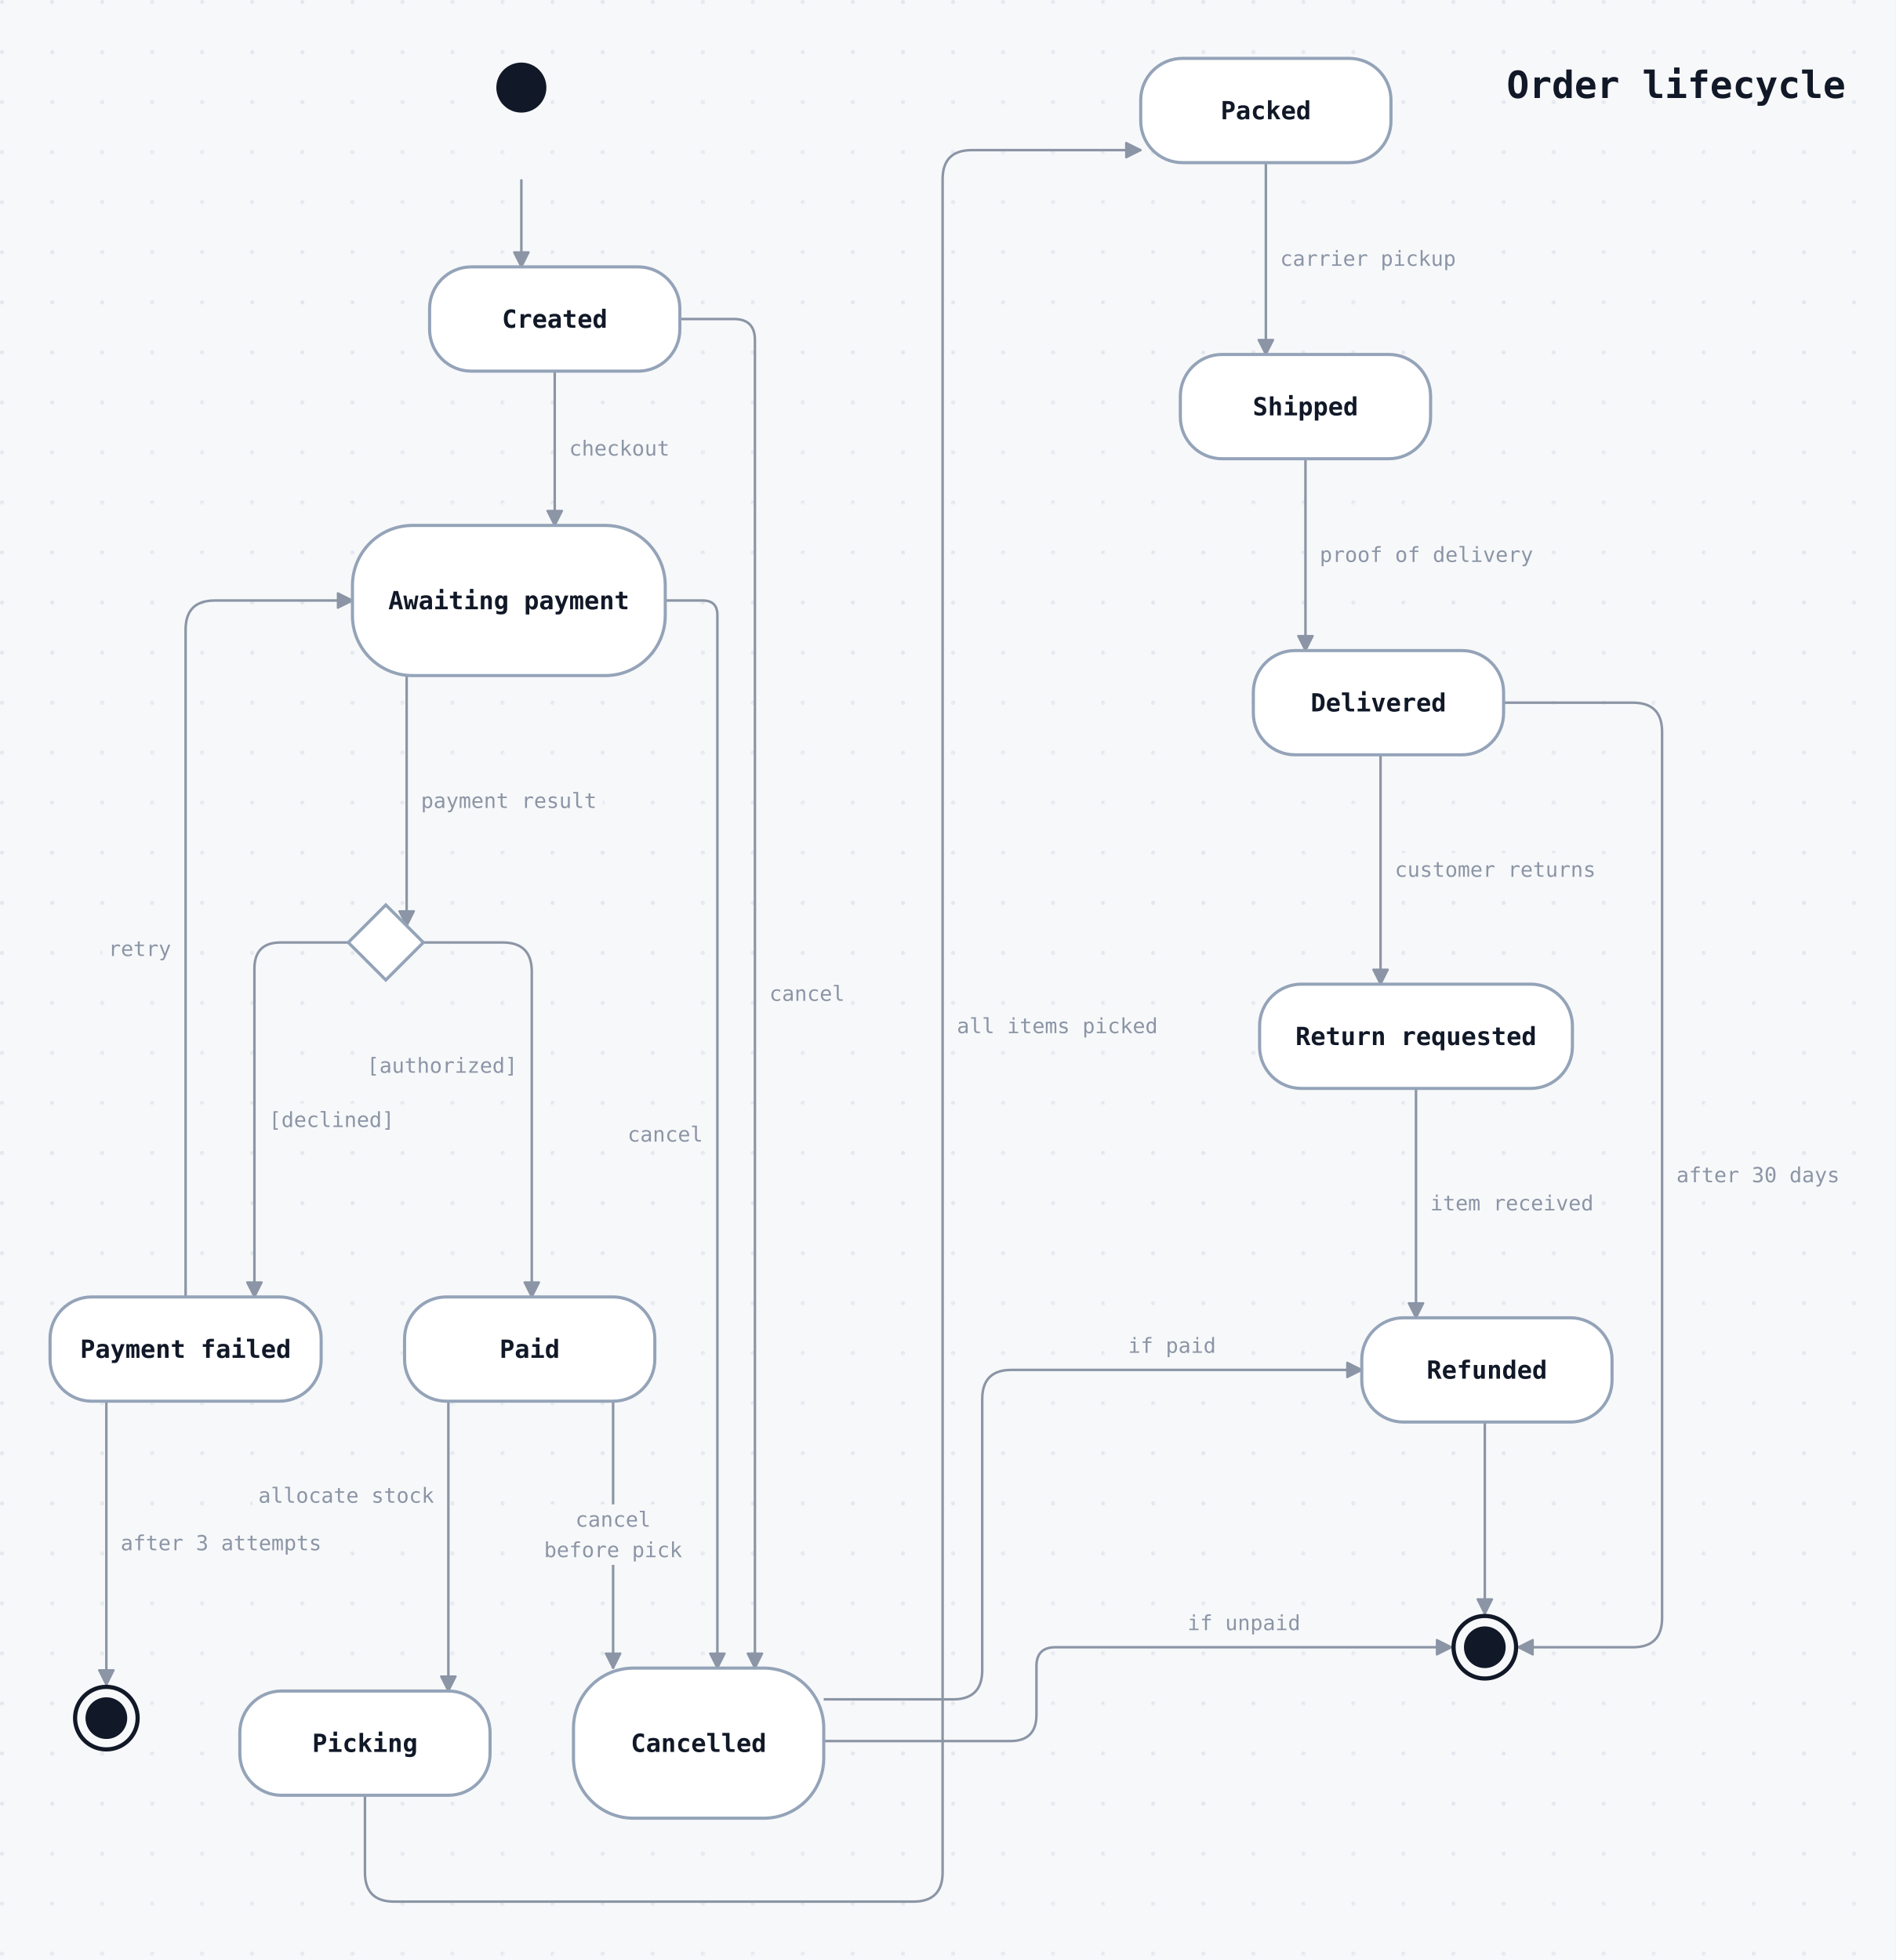
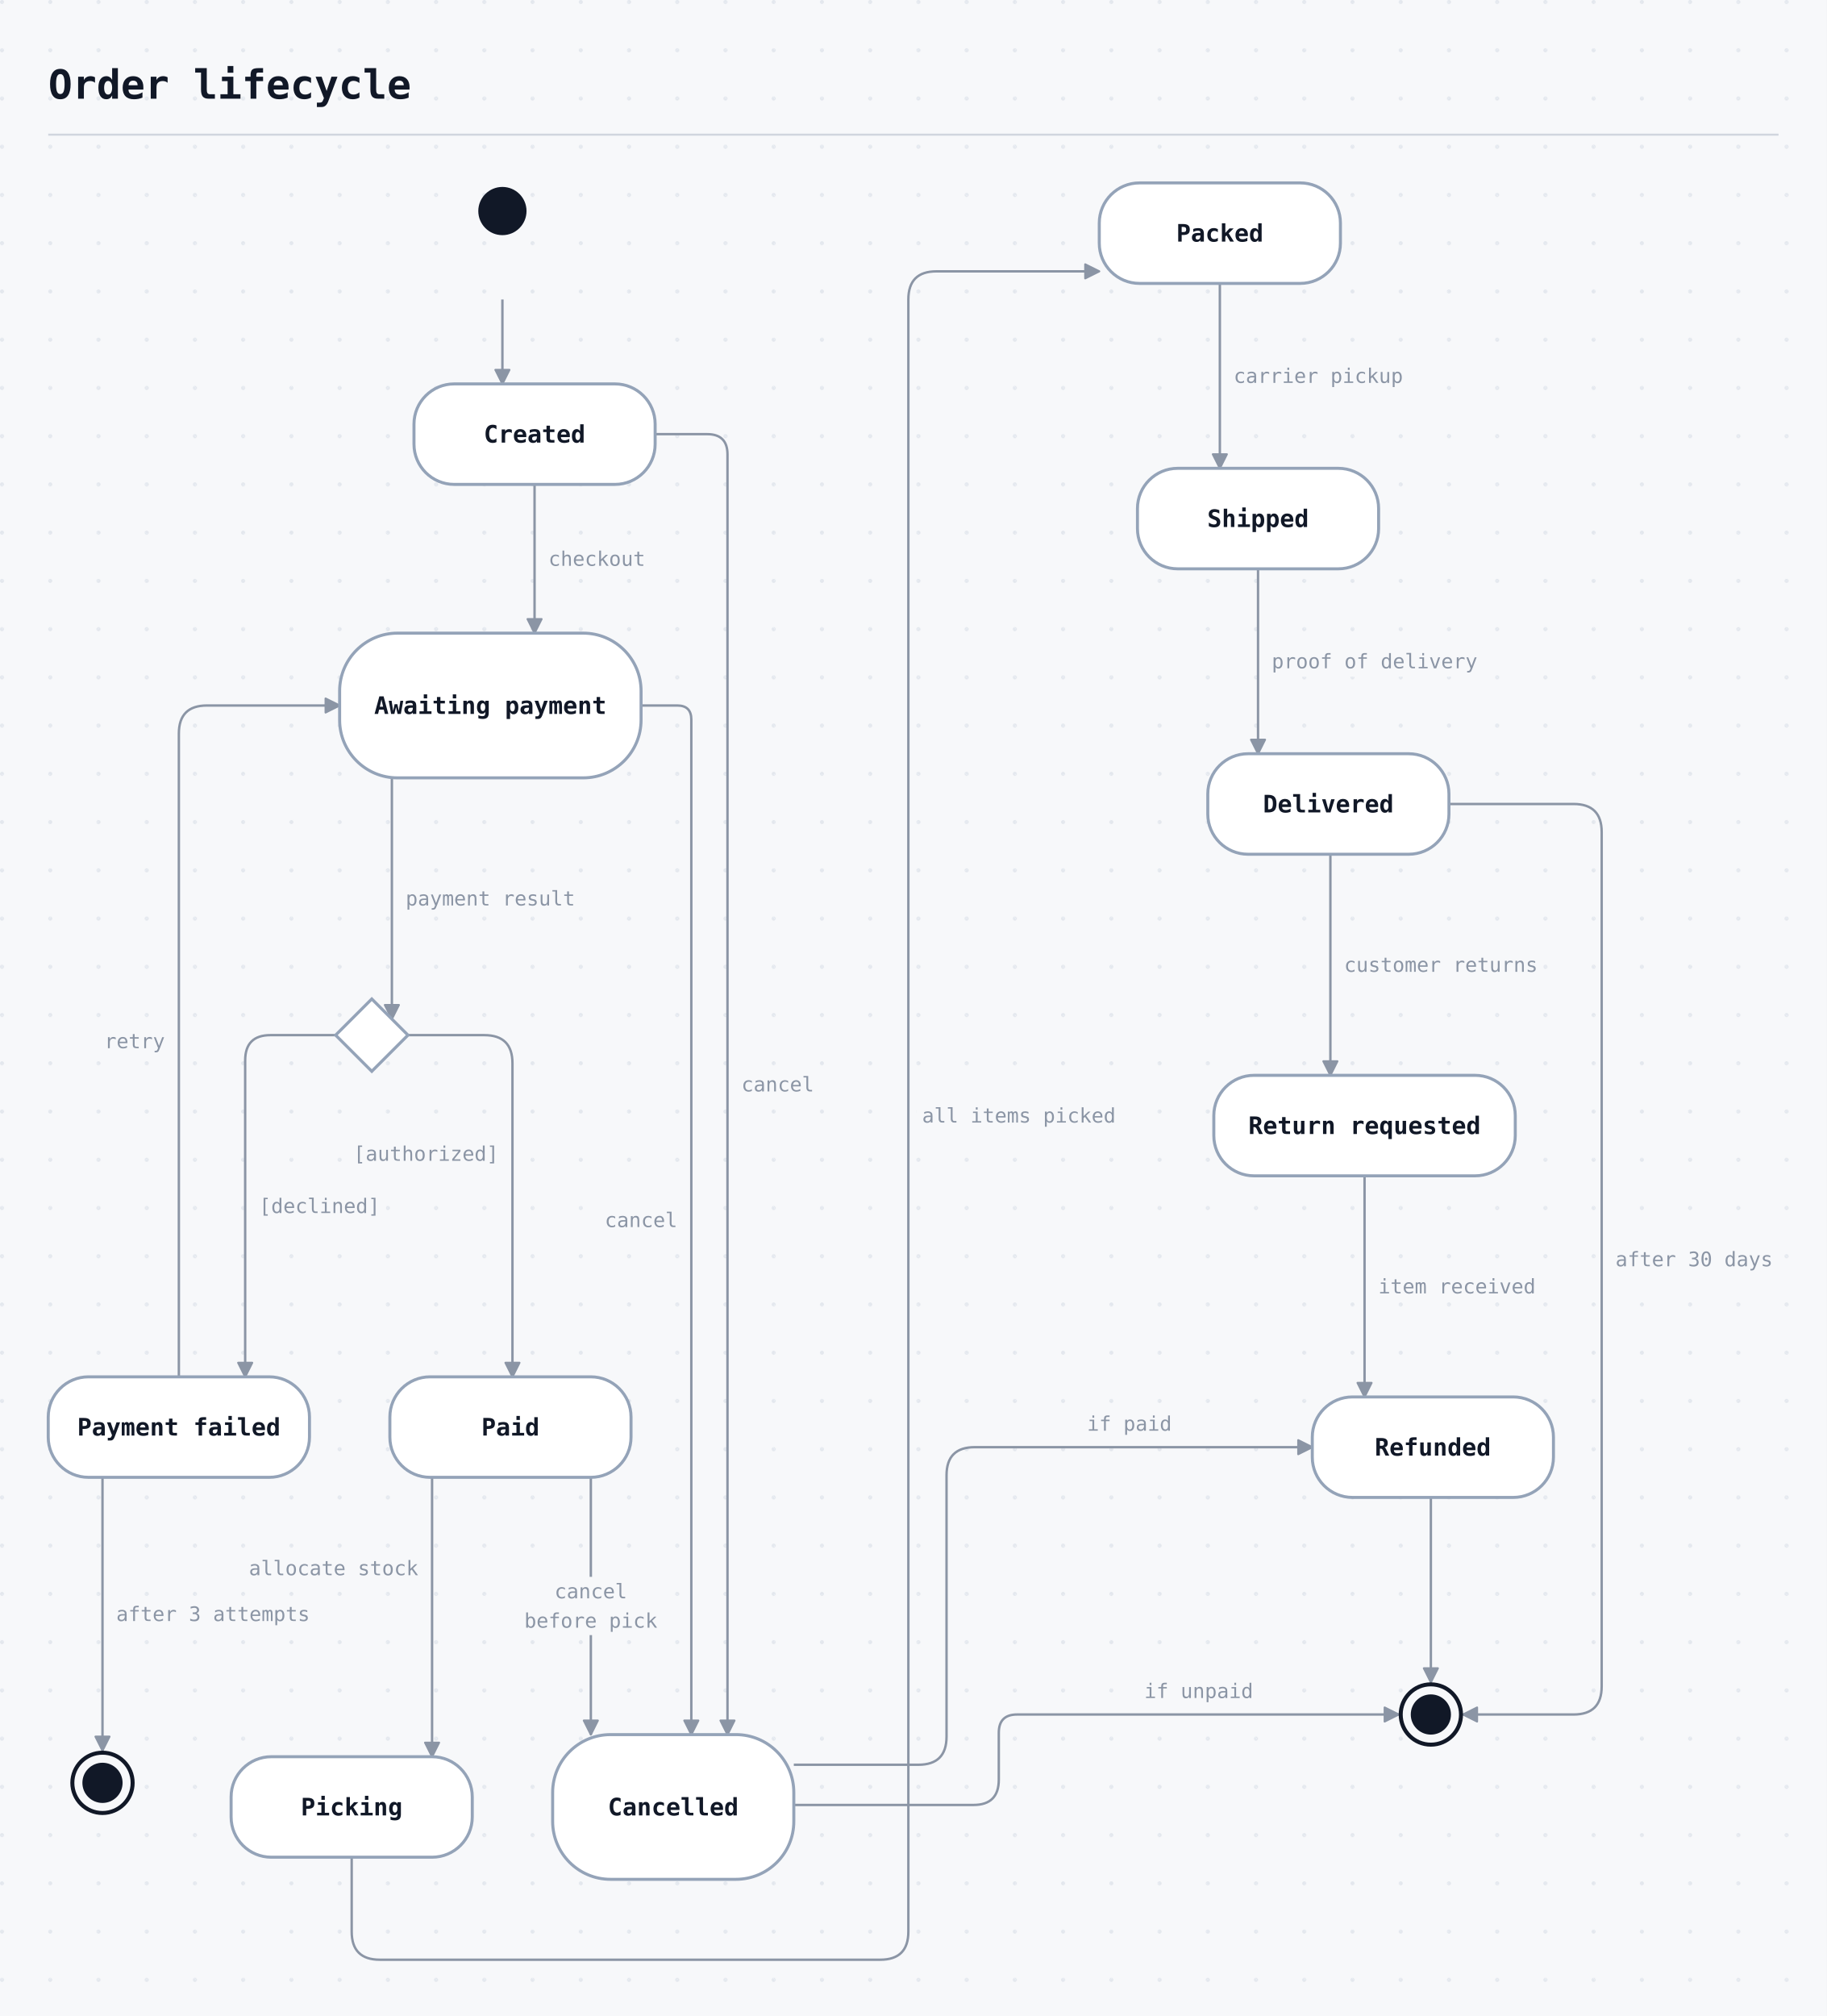
- <svg xmlns="http://www.w3.org/2000/svg" version="1.1" width="909" height="940" viewBox="0 0 909 940" font-family="JetBrains Mono, ui-monospace, SFMono-Regular, Menlo, Consolas, monospace">
+ <svg xmlns="http://www.w3.org/2000/svg" version="1.1" width="909" height="1003" viewBox="0 0 909 1003" font-family="JetBrains Mono, ui-monospace, SFMono-Regular, Menlo, Consolas, monospace">
  <defs>
    <pattern id="canvas-grid" width="24" height="24" patternUnits="userSpaceOnUse">
      <circle cx="1" cy="1" r="1" fill="#e3e7ed" />
    </pattern>
    <marker id="marker-arrow-0" viewBox="-1 -1 9 9" refX="7" refY="3.5" markerWidth="9" markerHeight="9" markerUnits="userSpaceOnUse" orient="auto-start-reverse">
      <path d="M0 0 L7 3.5 L0 7 Z" fill="#8b95a5" stroke="#8b95a5" stroke-width="1" stroke-linejoin="round" />
    </marker>
  </defs>
  <rect width="100%" height="100%" fill="#f7f8fa" />
  <rect width="100%" height="100%" fill="url(#canvas-grid)" />
-   <text x="885.0" y="47.0" text-anchor="end" font-size="18" font-weight="bold" fill="#111827">Order lifecycle</text>
-   <path d="M 250.0 86.0 L 250.0 128.0" fill="none" stroke="#8b95a5" stroke-width="1.2" marker-end="url(#marker-arrow-0)" />
-   <path d="M 266.0 178.0 L 266.0 252.0" fill="none" stroke="#8b95a5" stroke-width="1.2" marker-end="url(#marker-arrow-0)" />
-   <path d="M 195.0 324.0 L 195.0 444.0" fill="none" stroke="#8b95a5" stroke-width="1.2" marker-end="url(#marker-arrow-0)" />
-   <path d="M 203.0 452.0 L 241.0 452.0 Q 255.0 452.0 255.0 466.0 L 255.0 622.0" fill="none" stroke="#8b95a5" stroke-width="1.2" marker-end="url(#marker-arrow-0)" />
-   <path d="M 167.0 452.0 L 134.6 452.0 Q 122.0 452.0 122.0 464.6 L 122.0 622.0" fill="none" stroke="#8b95a5" stroke-width="1.2" marker-end="url(#marker-arrow-0)" />
-   <path d="M 89.0 622.0 L 89.0 302.0 Q 89.0 288.0 103.0 288.0 L 169.0 288.0" fill="none" stroke="#8b95a5" stroke-width="1.2" marker-end="url(#marker-arrow-0)" />
-   <path d="M 51.0 672.0 L 51.0 808.0" fill="none" stroke="#8b95a5" stroke-width="1.2" marker-end="url(#marker-arrow-0)" />
-   <path d="M 215.0 672.0 L 215.0 811.0" fill="none" stroke="#8b95a5" stroke-width="1.2" marker-end="url(#marker-arrow-0)" />
-   <path d="M 175.0 861.0 L 175.0 898.0 Q 175.0 912.0 189.0 912.0 L 438.0 912.0 Q 452.0 912.0 452.0 898.0 L 452.0 86.0 Q 452.0 72.0 466.0 72.0 L 547.0 72.0" fill="none" stroke="#8b95a5" stroke-width="1.2" marker-end="url(#marker-arrow-0)" />
-   <path d="M 607.0 78.0 L 607.0 170.0" fill="none" stroke="#8b95a5" stroke-width="1.2" marker-end="url(#marker-arrow-0)" />
-   <path d="M 626.0 220.0 L 626.0 312.0" fill="none" stroke="#8b95a5" stroke-width="1.2" marker-end="url(#marker-arrow-0)" />
-   <path d="M 721.0 337.0 L 783.0 337.0 Q 797.0 337.0 797.0 351.0 L 797.0 776.0 Q 797.0 790.0 783.0 790.0 L 728.0 790.0" fill="none" stroke="#8b95a5" stroke-width="1.2" marker-end="url(#marker-arrow-0)" />
-   <path d="M 662.0 362.0 L 662.0 472.0" fill="none" stroke="#8b95a5" stroke-width="1.2" marker-end="url(#marker-arrow-0)" />
-   <path d="M 679.0 522.0 L 679.0 632.0" fill="none" stroke="#8b95a5" stroke-width="1.2" marker-end="url(#marker-arrow-0)" />
-   <path d="M 712.0 682.0 L 712.0 774.0" fill="none" stroke="#8b95a5" stroke-width="1.2" marker-end="url(#marker-arrow-0)" />
-   <path d="M 326.0 153.0 L 351.9 153.0 Q 362.0 153.0 362.0 163.1 L 362.0 800.0" fill="none" stroke="#8b95a5" stroke-width="1.2" marker-end="url(#marker-arrow-0)" />
-   <path d="M 319.0 288.0 L 337.0 288.0 Q 344.0 288.0 344.0 295.0 L 344.0 800.0" fill="none" stroke="#8b95a5" stroke-width="1.2" marker-end="url(#marker-arrow-0)" />
-   <path d="M 294.0 672.0 L 294.0 800.0" fill="none" stroke="#8b95a5" stroke-width="1.2" marker-end="url(#marker-arrow-0)" />
-   <path d="M 395.0 815.0 L 457.0 815.0 Q 471.0 815.0 471.0 801.0 L 471.0 671.0 Q 471.0 657.0 485.0 657.0 L 653.0 657.0" fill="none" stroke="#8b95a5" stroke-width="1.2" marker-end="url(#marker-arrow-0)" />
-   <path d="M 395.0 835.0 L 484.4 835.0 Q 497.0 835.0 497.0 822.4 L 497.0 799.1 Q 497.0 790.0 506.1 790.0 L 696.0 790.0" fill="none" stroke="#8b95a5" stroke-width="1.2" marker-end="url(#marker-arrow-0)" />
-   <circle cx="250.0" cy="42.0" r="12.0" fill="#111827" />
-   <text x="250.0" y="72.3" text-anchor="middle" font-size="12" font-weight="bold" fill="#111827">
+   <text x="24.0" y="49.1" text-anchor="start" font-size="20" font-weight="bold" fill="#111827">Order lifecycle</text>
+   <path d="M 250.0 149.0 L 250.0 191.0" fill="none" stroke="#8b95a5" stroke-width="1.2" marker-end="url(#marker-arrow-0)" />
+   <path d="M 266.0 241.0 L 266.0 315.0" fill="none" stroke="#8b95a5" stroke-width="1.2" marker-end="url(#marker-arrow-0)" />
+   <path d="M 195.0 387.0 L 195.0 507.0" fill="none" stroke="#8b95a5" stroke-width="1.2" marker-end="url(#marker-arrow-0)" />
+   <path d="M 203.0 515.0 L 241.0 515.0 Q 255.0 515.0 255.0 529.0 L 255.0 685.0" fill="none" stroke="#8b95a5" stroke-width="1.2" marker-end="url(#marker-arrow-0)" />
+   <path d="M 167.0 515.0 L 134.6 515.0 Q 122.0 515.0 122.0 527.6 L 122.0 685.0" fill="none" stroke="#8b95a5" stroke-width="1.2" marker-end="url(#marker-arrow-0)" />
+   <path d="M 89.0 685.0 L 89.0 365.0 Q 89.0 351.0 103.0 351.0 L 169.0 351.0" fill="none" stroke="#8b95a5" stroke-width="1.2" marker-end="url(#marker-arrow-0)" />
+   <path d="M 51.0 735.0 L 51.0 871.0" fill="none" stroke="#8b95a5" stroke-width="1.2" marker-end="url(#marker-arrow-0)" />
+   <path d="M 215.0 735.0 L 215.0 874.0" fill="none" stroke="#8b95a5" stroke-width="1.2" marker-end="url(#marker-arrow-0)" />
+   <path d="M 175.0 924.0 L 175.0 961.0 Q 175.0 975.0 189.0 975.0 L 438.0 975.0 Q 452.0 975.0 452.0 961.0 L 452.0 149.0 Q 452.0 135.0 466.0 135.0 L 547.0 135.0" fill="none" stroke="#8b95a5" stroke-width="1.2" marker-end="url(#marker-arrow-0)" />
+   <path d="M 607.0 141.0 L 607.0 233.0" fill="none" stroke="#8b95a5" stroke-width="1.2" marker-end="url(#marker-arrow-0)" />
+   <path d="M 626.0 283.0 L 626.0 375.0" fill="none" stroke="#8b95a5" stroke-width="1.2" marker-end="url(#marker-arrow-0)" />
+   <path d="M 721.0 400.0 L 783.0 400.0 Q 797.0 400.0 797.0 414.0 L 797.0 839.0 Q 797.0 853.0 783.0 853.0 L 728.0 853.0" fill="none" stroke="#8b95a5" stroke-width="1.2" marker-end="url(#marker-arrow-0)" />
+   <path d="M 662.0 425.0 L 662.0 535.0" fill="none" stroke="#8b95a5" stroke-width="1.2" marker-end="url(#marker-arrow-0)" />
+   <path d="M 679.0 585.0 L 679.0 695.0" fill="none" stroke="#8b95a5" stroke-width="1.2" marker-end="url(#marker-arrow-0)" />
+   <path d="M 712.0 745.0 L 712.0 837.0" fill="none" stroke="#8b95a5" stroke-width="1.2" marker-end="url(#marker-arrow-0)" />
+   <path d="M 326.0 216.0 L 351.9 216.0 Q 362.0 216.0 362.0 226.1 L 362.0 863.0" fill="none" stroke="#8b95a5" stroke-width="1.2" marker-end="url(#marker-arrow-0)" />
+   <path d="M 319.0 351.0 L 337.0 351.0 Q 344.0 351.0 344.0 358.0 L 344.0 863.0" fill="none" stroke="#8b95a5" stroke-width="1.2" marker-end="url(#marker-arrow-0)" />
+   <path d="M 294.0 735.0 L 294.0 863.0" fill="none" stroke="#8b95a5" stroke-width="1.2" marker-end="url(#marker-arrow-0)" />
+   <path d="M 395.0 878.0 L 457.0 878.0 Q 471.0 878.0 471.0 864.0 L 471.0 734.0 Q 471.0 720.0 485.0 720.0 L 653.0 720.0" fill="none" stroke="#8b95a5" stroke-width="1.2" marker-end="url(#marker-arrow-0)" />
+   <path d="M 395.0 898.0 L 484.4 898.0 Q 497.0 898.0 497.0 885.4 L 497.0 862.1 Q 497.0 853.0 506.1 853.0 L 696.0 853.0" fill="none" stroke="#8b95a5" stroke-width="1.2" marker-end="url(#marker-arrow-0)" />
+   <circle cx="250.0" cy="105.0" r="12.0" fill="#111827" />
+   <text x="250.0" y="135.3" text-anchor="middle" font-size="12" font-weight="bold" fill="#111827">
    <tspan />
  </text>
-   <rect fill="#ffffff" fill-opacity="1.000" stroke="#94a3b8" stroke-width="1.5" x="206.0" y="128.0" width="120.0" height="50.0" rx="20.0" />
-   <text x="266.0" y="157.2" text-anchor="middle" font-size="12" font-weight="bold" fill="#111827">
+   <rect fill="#ffffff" fill-opacity="1.000" stroke="#94a3b8" stroke-width="1.5" x="206.0" y="191.0" width="120.0" height="50.0" rx="20.0" />
+   <text x="266.0" y="220.2" text-anchor="middle" font-size="12" font-weight="bold" fill="#111827">
    <tspan>Created</tspan>
  </text>
-   <rect fill="#ffffff" fill-opacity="1.000" stroke="#94a3b8" stroke-width="1.5" x="169.0" y="252.0" width="150.0" height="72.0" rx="28.8" />
-   <text x="244.0" y="292.2" text-anchor="middle" font-size="12" font-weight="bold" fill="#111827">
+   <rect fill="#ffffff" fill-opacity="1.000" stroke="#94a3b8" stroke-width="1.5" x="169.0" y="315.0" width="150.0" height="72.0" rx="28.8" />
+   <text x="244.0" y="355.2" text-anchor="middle" font-size="12" font-weight="bold" fill="#111827">
    <tspan>Awaiting payment</tspan>
  </text>
-   <path fill="#ffffff" fill-opacity="1.000" stroke="#94a3b8" stroke-width="1.5" d="M 185.0 434.0 L 203.0 452.0 L 185.0 470.0 L 167.0 452.0 Z" />
-   <text x="185.0" y="486.3" text-anchor="middle" font-size="12" font-weight="bold" fill="#111827">
+   <path fill="#ffffff" fill-opacity="1.000" stroke="#94a3b8" stroke-width="1.5" d="M 185.0 497.0 L 203.0 515.0 L 185.0 533.0 L 167.0 515.0 Z" />
+   <text x="185.0" y="549.3" text-anchor="middle" font-size="12" font-weight="bold" fill="#111827">
    <tspan />
  </text>
-   <rect fill="#ffffff" fill-opacity="1.000" stroke="#94a3b8" stroke-width="1.5" x="194.0" y="622.0" width="120.0" height="50.0" rx="20.0" />
-   <text x="254.0" y="651.2" text-anchor="middle" font-size="12" font-weight="bold" fill="#111827">
+   <rect fill="#ffffff" fill-opacity="1.000" stroke="#94a3b8" stroke-width="1.5" x="194.0" y="685.0" width="120.0" height="50.0" rx="20.0" />
+   <text x="254.0" y="714.2" text-anchor="middle" font-size="12" font-weight="bold" fill="#111827">
    <tspan>Paid</tspan>
  </text>
-   <rect fill="#ffffff" fill-opacity="1.000" stroke="#94a3b8" stroke-width="1.5" x="24.0" y="622.0" width="130.0" height="50.0" rx="20.0" />
-   <text x="89.0" y="651.2" text-anchor="middle" font-size="12" font-weight="bold" fill="#111827">
+   <rect fill="#ffffff" fill-opacity="1.000" stroke="#94a3b8" stroke-width="1.5" x="24.0" y="685.0" width="130.0" height="50.0" rx="20.0" />
+   <text x="89.0" y="714.2" text-anchor="middle" font-size="12" font-weight="bold" fill="#111827">
    <tspan>Payment failed</tspan>
  </text>
-   <rect fill="#ffffff" fill-opacity="1.000" stroke="#94a3b8" stroke-width="1.5" x="115.0" y="811.0" width="120.0" height="50.0" rx="20.0" />
-   <text x="175.0" y="840.2" text-anchor="middle" font-size="12" font-weight="bold" fill="#111827">
+   <rect fill="#ffffff" fill-opacity="1.000" stroke="#94a3b8" stroke-width="1.5" x="115.0" y="874.0" width="120.0" height="50.0" rx="20.0" />
+   <text x="175.0" y="903.2" text-anchor="middle" font-size="12" font-weight="bold" fill="#111827">
    <tspan>Picking</tspan>
  </text>
-   <rect fill="#ffffff" fill-opacity="1.000" stroke="#94a3b8" stroke-width="1.5" x="547.0" y="28.0" width="120.0" height="50.0" rx="20.0" />
-   <text x="607.0" y="57.2" text-anchor="middle" font-size="12" font-weight="bold" fill="#111827">
+   <rect fill="#ffffff" fill-opacity="1.000" stroke="#94a3b8" stroke-width="1.5" x="547.0" y="91.0" width="120.0" height="50.0" rx="20.0" />
+   <text x="607.0" y="120.2" text-anchor="middle" font-size="12" font-weight="bold" fill="#111827">
    <tspan>Packed</tspan>
  </text>
-   <rect fill="#ffffff" fill-opacity="1.000" stroke="#94a3b8" stroke-width="1.5" x="566.0" y="170.0" width="120.0" height="50.0" rx="20.0" />
-   <text x="626.0" y="199.2" text-anchor="middle" font-size="12" font-weight="bold" fill="#111827">
+   <rect fill="#ffffff" fill-opacity="1.000" stroke="#94a3b8" stroke-width="1.5" x="566.0" y="233.0" width="120.0" height="50.0" rx="20.0" />
+   <text x="626.0" y="262.2" text-anchor="middle" font-size="12" font-weight="bold" fill="#111827">
    <tspan>Shipped</tspan>
  </text>
-   <rect fill="#ffffff" fill-opacity="1.000" stroke="#94a3b8" stroke-width="1.5" x="601.0" y="312.0" width="120.0" height="50.0" rx="20.0" />
-   <text x="661.0" y="341.2" text-anchor="middle" font-size="12" font-weight="bold" fill="#111827">
+   <rect fill="#ffffff" fill-opacity="1.000" stroke="#94a3b8" stroke-width="1.5" x="601.0" y="375.0" width="120.0" height="50.0" rx="20.0" />
+   <text x="661.0" y="404.2" text-anchor="middle" font-size="12" font-weight="bold" fill="#111827">
    <tspan>Delivered</tspan>
  </text>
-   <rect fill="#ffffff" fill-opacity="1.000" stroke="#94a3b8" stroke-width="1.5" x="275.0" y="800.0" width="120.0" height="72.0" rx="28.8" />
-   <text x="335.0" y="840.2" text-anchor="middle" font-size="12" font-weight="bold" fill="#111827">
+   <rect fill="#ffffff" fill-opacity="1.000" stroke="#94a3b8" stroke-width="1.5" x="275.0" y="863.0" width="120.0" height="72.0" rx="28.8" />
+   <text x="335.0" y="903.2" text-anchor="middle" font-size="12" font-weight="bold" fill="#111827">
    <tspan>Cancelled</tspan>
  </text>
-   <rect fill="#ffffff" fill-opacity="1.000" stroke="#94a3b8" stroke-width="1.5" x="604.0" y="472.0" width="150.0" height="50.0" rx="20.0" />
-   <text x="679.0" y="501.2" text-anchor="middle" font-size="12" font-weight="bold" fill="#111827">
+   <rect fill="#ffffff" fill-opacity="1.000" stroke="#94a3b8" stroke-width="1.5" x="604.0" y="535.0" width="150.0" height="50.0" rx="20.0" />
+   <text x="679.0" y="564.2" text-anchor="middle" font-size="12" font-weight="bold" fill="#111827">
    <tspan>Return requested</tspan>
  </text>
-   <rect fill="#ffffff" fill-opacity="1.000" stroke="#94a3b8" stroke-width="1.5" x="653.0" y="632.0" width="120.0" height="50.0" rx="20.0" />
-   <text x="713.0" y="661.2" text-anchor="middle" font-size="12" font-weight="bold" fill="#111827">
+   <rect fill="#ffffff" fill-opacity="1.000" stroke="#94a3b8" stroke-width="1.5" x="653.0" y="695.0" width="120.0" height="50.0" rx="20.0" />
+   <text x="713.0" y="724.2" text-anchor="middle" font-size="12" font-weight="bold" fill="#111827">
    <tspan>Refunded</tspan>
  </text>
-   <circle cx="712.0" cy="790.0" r="15.0" fill="none" stroke="#111827" stroke-width="2" />
-   <circle cx="712.0" cy="790.0" r="10.0" fill="#111827" />
-   <text x="712.0" y="822.3" text-anchor="middle" font-size="12" font-weight="bold" fill="#111827">
+   <circle cx="712.0" cy="853.0" r="15.0" fill="none" stroke="#111827" stroke-width="2" />
+   <circle cx="712.0" cy="853.0" r="10.0" fill="#111827" />
+   <text x="712.0" y="885.3" text-anchor="middle" font-size="12" font-weight="bold" fill="#111827">
    <tspan />
  </text>
-   <circle cx="51.0" cy="824.0" r="15.0" fill="none" stroke="#111827" stroke-width="2" />
-   <circle cx="51.0" cy="824.0" r="10.0" fill="#111827" />
-   <text x="51.0" y="856.3" text-anchor="middle" font-size="12" font-weight="bold" fill="#111827">
+   <circle cx="51.0" cy="887.0" r="15.0" fill="none" stroke="#111827" stroke-width="2" />
+   <circle cx="51.0" cy="887.0" r="10.0" fill="#111827" />
+   <text x="51.0" y="919.3" text-anchor="middle" font-size="12" font-weight="bold" fill="#111827">
    <tspan />
  </text>
-   <rect x="270.0" y="207.2" width="54.0" height="15.5" rx="2" fill="#f7f8fa" />
-   <text x="297.0" y="218.5" text-anchor="middle" font-size="10" fill="#8b95a5">checkout</text>
-   <rect x="199.0" y="376.2" width="90.0" height="15.5" rx="2" fill="#f7f8fa" />
-   <text x="244.0" y="387.5" text-anchor="middle" font-size="10" fill="#8b95a5">payment result</text>
-   <rect x="173.0" y="503.2" width="78.0" height="15.5" rx="2" fill="#f7f8fa" />
-   <text x="212.0" y="514.5" text-anchor="middle" font-size="10" fill="#8b95a5">[authorized]</text>
-   <rect x="126.0" y="529.2" width="66.0" height="15.5" rx="2" fill="#f7f8fa" />
-   <text x="159.0" y="540.5" text-anchor="middle" font-size="10" fill="#8b95a5">[declined]</text>
-   <rect x="49.0" y="447.2" width="36.0" height="15.5" rx="2" fill="#f7f8fa" />
-   <text x="67.0" y="458.5" text-anchor="middle" font-size="10" fill="#8b95a5">retry</text>
-   <rect x="55.0" y="732.2" width="102.0" height="15.5" rx="2" fill="#f7f8fa" />
-   <text x="106.0" y="743.5" text-anchor="middle" font-size="10" fill="#8b95a5">after 3 attempts</text>
-   <rect x="121.0" y="709.4" width="90.0" height="15.5" rx="2" fill="#f7f8fa" />
-   <text x="166.0" y="720.7" text-anchor="middle" font-size="10" fill="#8b95a5">allocate stock</text>
-   <rect x="456.0" y="484.2" width="102.0" height="15.5" rx="2" fill="#f7f8fa" />
-   <text x="507.0" y="495.5" text-anchor="middle" font-size="10" fill="#8b95a5">all items picked</text>
-   <rect x="611.0" y="116.2" width="90.0" height="15.5" rx="2" fill="#f7f8fa" />
-   <text x="656.0" y="127.5" text-anchor="middle" font-size="10" fill="#8b95a5">carrier pickup</text>
-   <rect x="630.0" y="258.2" width="108.0" height="15.5" rx="2" fill="#f7f8fa" />
-   <text x="684.0" y="269.5" text-anchor="middle" font-size="10" fill="#8b95a5">proof of delivery</text>
-   <rect x="801.0" y="555.8" width="84.0" height="15.5" rx="2" fill="#f7f8fa" />
-   <text x="843.0" y="567.0" text-anchor="middle" font-size="10" fill="#8b95a5">after 30 days</text>
-   <rect x="666.0" y="409.2" width="102.0" height="15.5" rx="2" fill="#f7f8fa" />
-   <text x="717.0" y="420.5" text-anchor="middle" font-size="10" fill="#8b95a5">customer returns</text>
-   <rect x="683.0" y="569.2" width="84.0" height="15.5" rx="2" fill="#f7f8fa" />
-   <text x="725.0" y="580.5" text-anchor="middle" font-size="10" fill="#8b95a5">item received</text>
-   <rect x="366.0" y="468.8" width="42.0" height="15.5" rx="2" fill="#f7f8fa" />
-   <text x="387.0" y="480.0" text-anchor="middle" font-size="10" fill="#8b95a5">cancel</text>
-   <rect x="298.0" y="536.2" width="42.0" height="15.5" rx="2" fill="#f7f8fa" />
-   <text x="319.0" y="547.5" text-anchor="middle" font-size="10" fill="#8b95a5">cancel</text>
-   <rect x="258.0" y="721.5" width="72.0" height="29.0" rx="2" fill="#f7f8fa" />
-   <text x="294.0" y="732.2" text-anchor="middle" font-size="10" fill="#8b95a5">cancel</text>
-   <text x="294.0" y="746.8" text-anchor="middle" font-size="10" fill="#8b95a5">before pick</text>
-   <rect x="538.0" y="637.5" width="48.0" height="15.5" rx="2" fill="#f7f8fa" />
-   <text x="562.0" y="648.8" text-anchor="middle" font-size="10" fill="#8b95a5">if paid</text>
-   <rect x="566.5" y="770.5" width="60.0" height="15.5" rx="2" fill="#f7f8fa" />
-   <text x="596.5" y="781.8" text-anchor="middle" font-size="10" fill="#8b95a5">if unpaid</text>
+   <rect x="270.0" y="270.2" width="54.0" height="15.5" rx="2" fill="#f7f8fa" />
+   <text x="297.0" y="281.5" text-anchor="middle" font-size="10" fill="#8b95a5">checkout</text>
+   <rect x="199.0" y="439.2" width="90.0" height="15.5" rx="2" fill="#f7f8fa" />
+   <text x="244.0" y="450.5" text-anchor="middle" font-size="10" fill="#8b95a5">payment result</text>
+   <rect x="173.0" y="566.2" width="78.0" height="15.5" rx="2" fill="#f7f8fa" />
+   <text x="212.0" y="577.5" text-anchor="middle" font-size="10" fill="#8b95a5">[authorized]</text>
+   <rect x="126.0" y="592.2" width="66.0" height="15.5" rx="2" fill="#f7f8fa" />
+   <text x="159.0" y="603.5" text-anchor="middle" font-size="10" fill="#8b95a5">[declined]</text>
+   <rect x="49.0" y="510.2" width="36.0" height="15.5" rx="2" fill="#f7f8fa" />
+   <text x="67.0" y="521.5" text-anchor="middle" font-size="10" fill="#8b95a5">retry</text>
+   <rect x="55.0" y="795.2" width="102.0" height="15.5" rx="2" fill="#f7f8fa" />
+   <text x="106.0" y="806.5" text-anchor="middle" font-size="10" fill="#8b95a5">after 3 attempts</text>
+   <rect x="121.0" y="772.4" width="90.0" height="15.5" rx="2" fill="#f7f8fa" />
+   <text x="166.0" y="783.7" text-anchor="middle" font-size="10" fill="#8b95a5">allocate stock</text>
+   <rect x="456.0" y="547.2" width="102.0" height="15.5" rx="2" fill="#f7f8fa" />
+   <text x="507.0" y="558.5" text-anchor="middle" font-size="10" fill="#8b95a5">all items picked</text>
+   <rect x="611.0" y="179.2" width="90.0" height="15.5" rx="2" fill="#f7f8fa" />
+   <text x="656.0" y="190.5" text-anchor="middle" font-size="10" fill="#8b95a5">carrier pickup</text>
+   <rect x="630.0" y="321.2" width="108.0" height="15.5" rx="2" fill="#f7f8fa" />
+   <text x="684.0" y="332.5" text-anchor="middle" font-size="10" fill="#8b95a5">proof of delivery</text>
+   <rect x="801.0" y="618.8" width="84.0" height="15.5" rx="2" fill="#f7f8fa" />
+   <text x="843.0" y="630.0" text-anchor="middle" font-size="10" fill="#8b95a5">after 30 days</text>
+   <rect x="666.0" y="472.2" width="102.0" height="15.5" rx="2" fill="#f7f8fa" />
+   <text x="717.0" y="483.5" text-anchor="middle" font-size="10" fill="#8b95a5">customer returns</text>
+   <rect x="683.0" y="632.2" width="84.0" height="15.5" rx="2" fill="#f7f8fa" />
+   <text x="725.0" y="643.5" text-anchor="middle" font-size="10" fill="#8b95a5">item received</text>
+   <rect x="366.0" y="531.8" width="42.0" height="15.5" rx="2" fill="#f7f8fa" />
+   <text x="387.0" y="543.0" text-anchor="middle" font-size="10" fill="#8b95a5">cancel</text>
+   <rect x="298.0" y="599.2" width="42.0" height="15.5" rx="2" fill="#f7f8fa" />
+   <text x="319.0" y="610.5" text-anchor="middle" font-size="10" fill="#8b95a5">cancel</text>
+   <rect x="258.0" y="784.5" width="72.0" height="29.0" rx="2" fill="#f7f8fa" />
+   <text x="294.0" y="795.2" text-anchor="middle" font-size="10" fill="#8b95a5">cancel</text>
+   <text x="294.0" y="809.8" text-anchor="middle" font-size="10" fill="#8b95a5">before pick</text>
+   <rect x="538.0" y="700.5" width="48.0" height="15.5" rx="2" fill="#f7f8fa" />
+   <text x="562.0" y="711.8" text-anchor="middle" font-size="10" fill="#8b95a5">if paid</text>
+   <rect x="566.5" y="833.5" width="60.0" height="15.5" rx="2" fill="#f7f8fa" />
+   <text x="596.5" y="844.8" text-anchor="middle" font-size="10" fill="#8b95a5">if unpaid</text>
+   <line x1="24.0" y1="67.0" x2="885.0" y2="67.0" stroke="#d0d5de" stroke-width="1" />
</svg>
